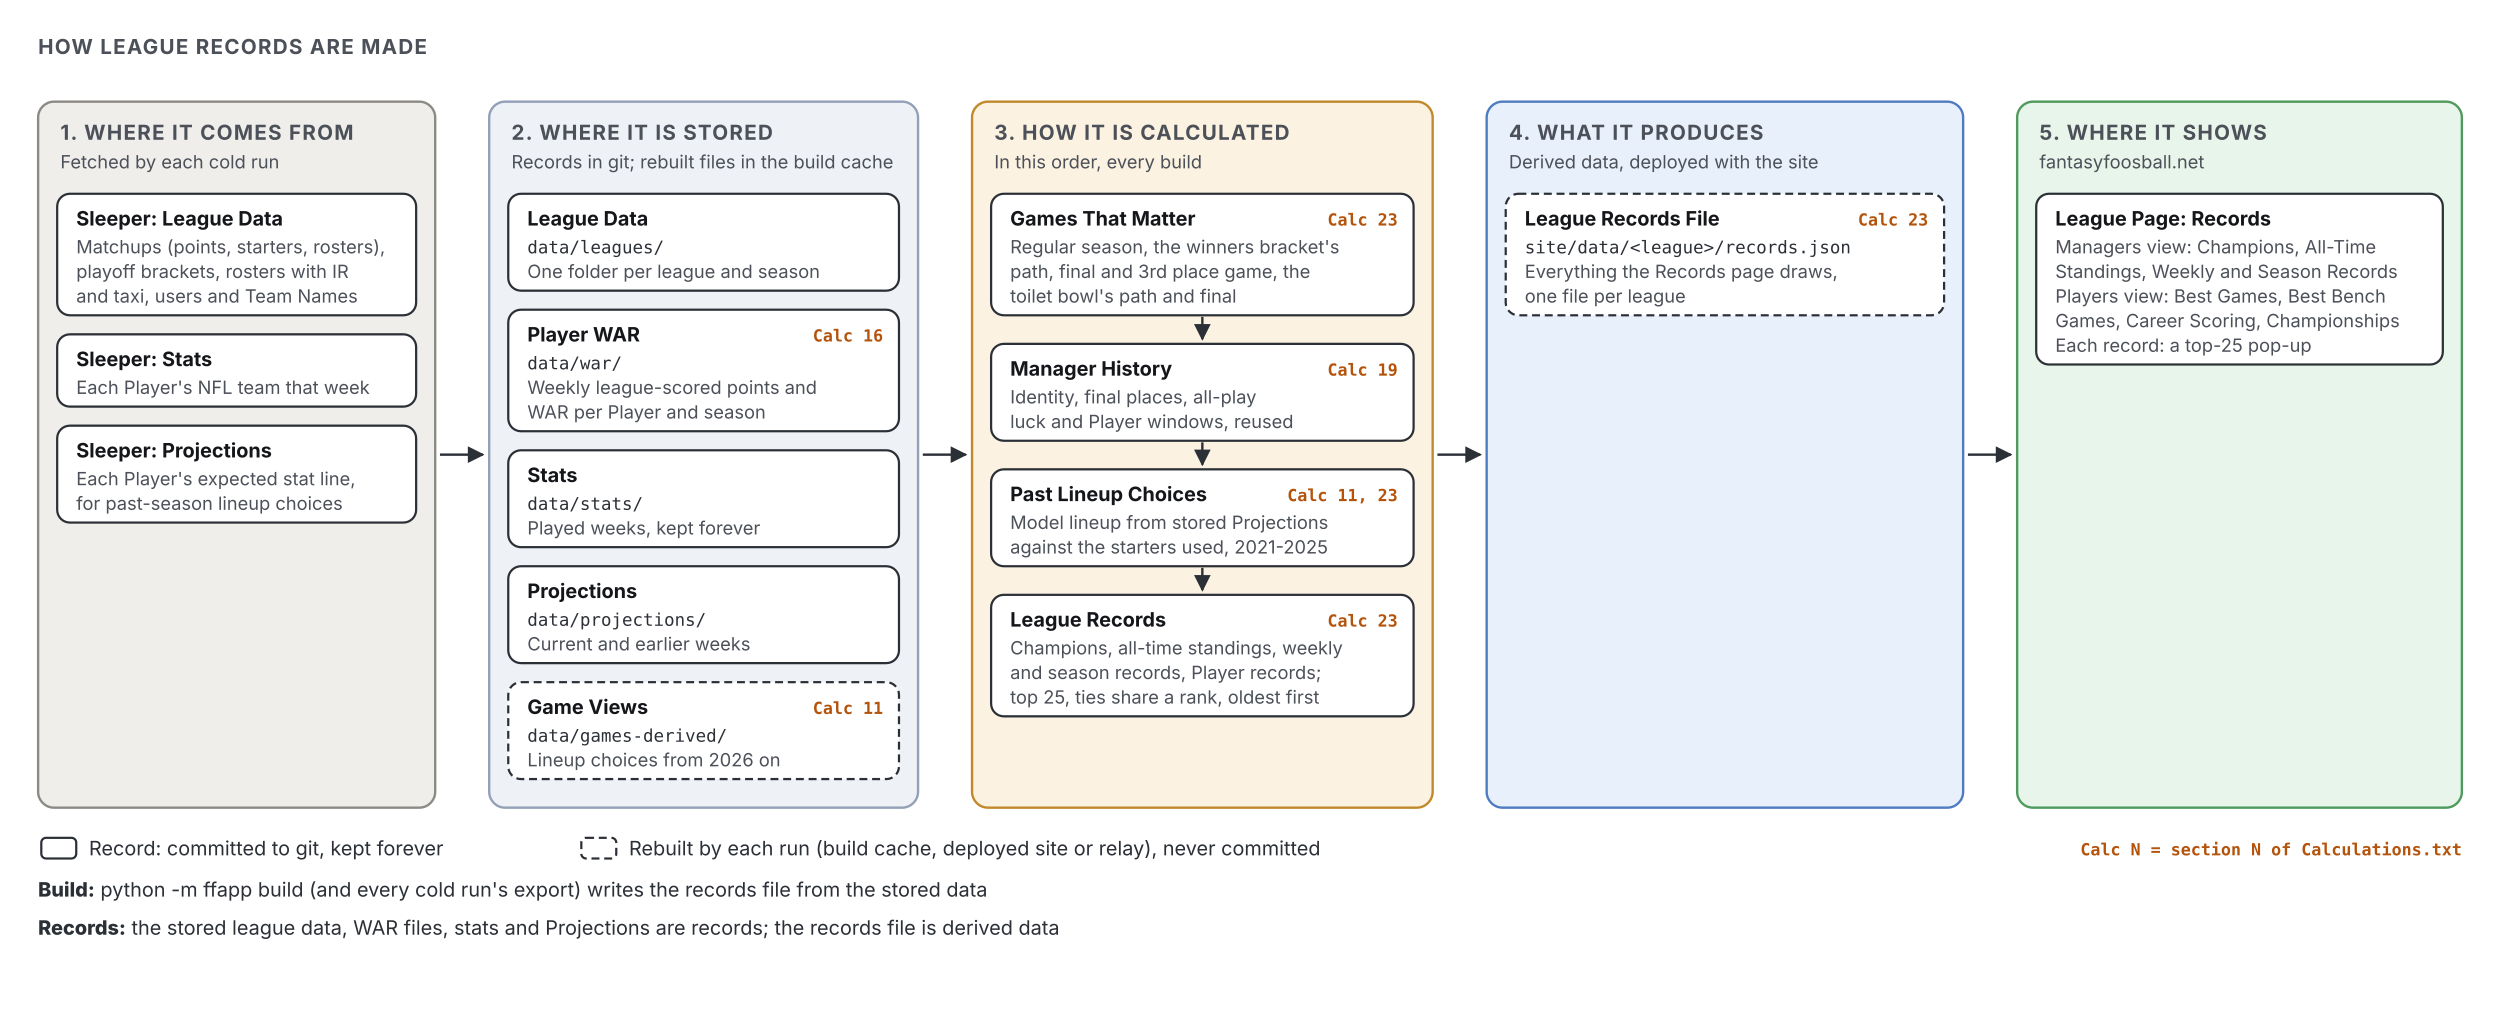
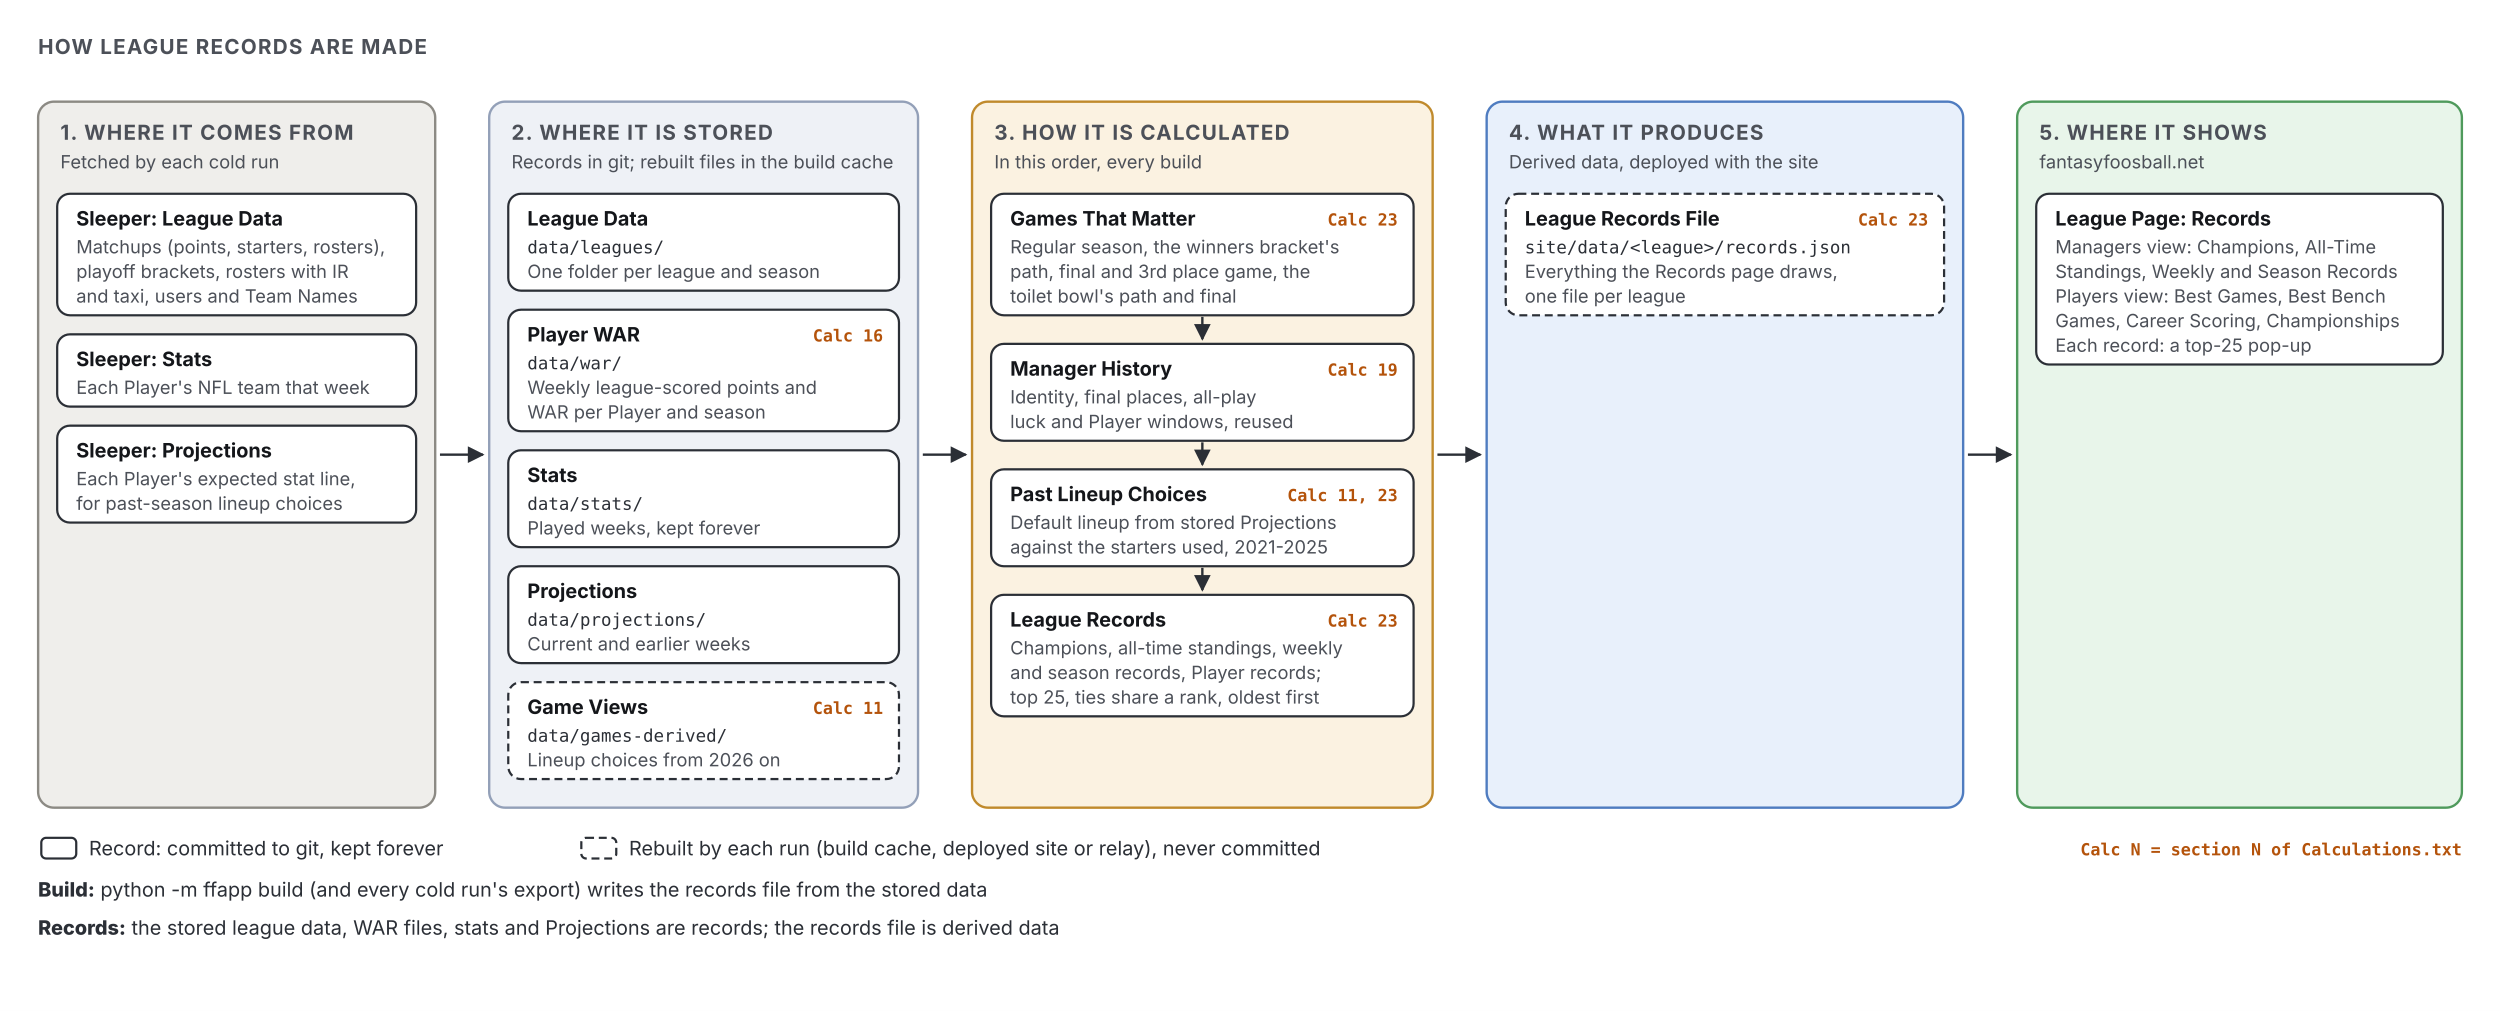
<svg xmlns="http://www.w3.org/2000/svg" viewBox="0 0 1574 636.5" width="1574" height="636.5" role="img" aria-labelledby="lr-t" font-family="Inter, system-ui, -apple-system, Segoe UI, Roboto, sans-serif">
  <style>
.grp { stroke-width: 1.5; } .g1 { fill: #efeeeb; stroke: #8c8a84; } .g2 { fill: #eef1f6; stroke: #93a0b8; }
.g3 { fill: #fbf2e1; stroke: #c08a2c; } .g4 { fill: #e8f0fb; stroke: #4f7cc0; } .g5 { fill: #e8f5ea; stroke: #4f9a5c; }
.gl { font-weight: 700; font-size: 13px; letter-spacing: 0.06em; fill: #4c5058; }
.gs { font-size: 11.5px; fill: #4c5058; }
.st { fill: #ffffff; stroke: #2b2f36; stroke-width: 1.4; } .st.rebuilt { stroke-dasharray: 5 3; }
.stt { font-weight: 700; font-size: 12.5px; fill: #14161a; } .sd { font-size: 11.5px; fill: #4c5058; }
.ref { font-size: 10.5px; font-weight: 700; fill: #b4530b; font-family: ui-monospace, Consolas, monospace; }
.path { font-size: 11px; fill: #2b2f36; font-family: ui-monospace, Consolas, monospace; }
.e { fill: none; stroke: #2b2f36; stroke-width: 1.5; } .ah { fill: #2b2f36; }
.lg { font-size: 12.5px; fill: #2b2f36; } .lgn { font-weight: 800; }
</style>
  <rect width="1574" height="636.5" fill="#ffffff" />
  <defs>
    <marker id="a" viewBox="0 0 10 10" refX="9" refY="5" markerWidth="7" markerHeight="7" orient="auto-start-reverse">
      <path d="M0 0 L10 5 L0 10 z" class="ah" />
    </marker>
  </defs>
  <text x="24" y="34" class="gl" text-anchor="start">HOW LEAGUE RECORDS ARE MADE</text>
  <rect x="24" y="64" width="250" height="444.5" rx="10" class="grp g1" />
  <text x="38" y="88" class="gl" text-anchor="start">1. WHERE IT COMES FROM</text>
  <text x="38" y="106" class="gs" text-anchor="start">Fetched by each cold run</text>
  <rect x="36" y="122" width="226" height="76.5" rx="8" class="st" />
  <text x="48" y="142" class="stt" text-anchor="start">Sleeper: League Data</text>
  <text x="48" y="159.5" class="sd" text-anchor="start">Matchups (points, starters, rosters),</text>
  <text x="48" y="175.0" class="sd" text-anchor="start">playoff brackets, rosters with IR</text>
  <text x="48" y="190.5" class="sd" text-anchor="start">and taxi, users and Team Names</text>
  <rect x="36" y="210.5" width="226" height="45.5" rx="8" class="st" />
  <text x="48" y="230.5" class="stt" text-anchor="start">Sleeper: Stats</text>
  <text x="48" y="248.0" class="sd" text-anchor="start">Each Player's NFL team that week</text>
  <rect x="36" y="268.0" width="226" height="61.0" rx="8" class="st" />
  <text x="48" y="288.0" class="stt" text-anchor="start">Sleeper: Projections</text>
  <text x="48" y="305.5" class="sd" text-anchor="start">Each Player's expected stat line,</text>
  <text x="48" y="321.0" class="sd" text-anchor="start">for past-season lineup choices</text>
  <rect x="308" y="64" width="270" height="444.5" rx="10" class="grp g2" />
  <text x="322" y="88" class="gl" text-anchor="start">2. WHERE IT IS STORED</text>
  <text x="322" y="106" class="gs" text-anchor="start">Records in git; rebuilt files in the build cache</text>
  <rect x="320" y="122" width="246" height="61.0" rx="8" class="st" />
  <text x="332" y="142" class="stt" text-anchor="start">League Data</text>
  <text x="332" y="159.5" class="path" text-anchor="start">data/leagues/</text>
  <text x="332" y="175.0" class="sd" text-anchor="start">One folder per league and season</text>
  <rect x="320" y="195.0" width="246" height="76.5" rx="8" class="st" />
  <text x="332" y="215.0" class="stt" text-anchor="start">Player WAR</text>
  <text x="556" y="215.0" class="ref" text-anchor="end">Calc 16</text>
  <text x="332" y="232.5" class="path" text-anchor="start">data/war/</text>
  <text x="332" y="248.0" class="sd" text-anchor="start">Weekly league-scored points and</text>
  <text x="332" y="263.5" class="sd" text-anchor="start">WAR per Player and season</text>
  <rect x="320" y="283.5" width="246" height="61.0" rx="8" class="st" />
  <text x="332" y="303.5" class="stt" text-anchor="start">Stats</text>
  <text x="332" y="321.0" class="path" text-anchor="start">data/stats/</text>
  <text x="332" y="336.5" class="sd" text-anchor="start">Played weeks, kept forever</text>
  <rect x="320" y="356.5" width="246" height="61.0" rx="8" class="st" />
  <text x="332" y="376.5" class="stt" text-anchor="start">Projections</text>
  <text x="332" y="394.0" class="path" text-anchor="start">data/projections/</text>
  <text x="332" y="409.5" class="sd" text-anchor="start">Current and earlier weeks</text>
  <rect x="320" y="429.5" width="246" height="61.0" rx="8" class="st rebuilt" />
  <text x="332" y="449.5" class="stt" text-anchor="start">Game Views</text>
  <text x="556" y="449.5" class="ref" text-anchor="end">Calc 11</text>
  <text x="332" y="467.0" class="path" text-anchor="start">data/games-derived/</text>
  <text x="332" y="482.5" class="sd" text-anchor="start">Lineup choices from 2026 on</text>
  <rect x="612" y="64" width="290" height="444.5" rx="10" class="grp g3" />
  <text x="626" y="88" class="gl" text-anchor="start">3. HOW IT IS CALCULATED</text>
  <text x="626" y="106" class="gs" text-anchor="start">In this order, every build</text>
  <rect x="624" y="122" width="266" height="76.5" rx="8" class="st" />
  <text x="636" y="142" class="stt" text-anchor="start">Games That Matter</text>
  <text x="880" y="142" class="ref" text-anchor="end">Calc 23</text>
  <text x="636" y="159.5" class="sd" text-anchor="start">Regular season, the winners bracket's</text>
  <text x="636" y="175.0" class="sd" text-anchor="start">path, final and 3rd place game, the</text>
  <text x="636" y="190.5" class="sd" text-anchor="start">toilet bowl's path and final</text>
  <rect x="624" y="216.5" width="266" height="61.0" rx="8" class="st" />
  <text x="636" y="236.5" class="stt" text-anchor="start">Manager History</text>
  <text x="880" y="236.5" class="ref" text-anchor="end">Calc 19</text>
  <text x="636" y="254.0" class="sd" text-anchor="start">Identity, final places, all-play</text>
  <text x="636" y="269.5" class="sd" text-anchor="start">luck and Player windows, reused</text>
  <path d="M757.0 199.5 V213.5" class="e" marker-end="url(#a)" />
  <rect x="624" y="295.5" width="266" height="61.0" rx="8" class="st" />
  <text x="636" y="315.5" class="stt" text-anchor="start">Past Lineup Choices</text>
  <text x="880" y="315.5" class="ref" text-anchor="end">Calc 11, 23</text>
-   <text x="636" y="333.0" class="sd" text-anchor="start">Model lineup from stored Projections</text>
+   <text x="636" y="333.0" class="sd" text-anchor="start">Default lineup from stored Projections</text>
  <text x="636" y="348.5" class="sd" text-anchor="start">against the starters used, 2021-2025</text>
  <path d="M757.0 278.5 V292.5" class="e" marker-end="url(#a)" />
  <rect x="624" y="374.5" width="266" height="76.5" rx="8" class="st" />
  <text x="636" y="394.5" class="stt" text-anchor="start">League Records</text>
  <text x="880" y="394.5" class="ref" text-anchor="end">Calc 23</text>
  <text x="636" y="412.0" class="sd" text-anchor="start">Champions, all-time standings, weekly</text>
  <text x="636" y="427.5" class="sd" text-anchor="start">and season records, Player records;</text>
  <text x="636" y="443.0" class="sd" text-anchor="start">top 25, ties share a rank, oldest first</text>
  <path d="M757.0 357.5 V371.5" class="e" marker-end="url(#a)" />
  <rect x="936" y="64" width="300" height="444.5" rx="10" class="grp g4" />
  <text x="950" y="88" class="gl" text-anchor="start">4. WHAT IT PRODUCES</text>
  <text x="950" y="106" class="gs" text-anchor="start">Derived data, deployed with the site</text>
  <rect x="948" y="122" width="276" height="76.5" rx="8" class="st rebuilt" />
  <text x="960" y="142" class="stt" text-anchor="start">League Records File</text>
  <text x="1214" y="142" class="ref" text-anchor="end">Calc 23</text>
  <text x="960" y="159.5" class="path" text-anchor="start">site/data/&lt;league&gt;/records.json</text>
  <text x="960" y="175.0" class="sd" text-anchor="start">Everything the Records page draws,</text>
  <text x="960" y="190.5" class="sd" text-anchor="start">one file per league</text>
  <rect x="1270" y="64" width="280" height="444.5" rx="10" class="grp g5" />
  <text x="1284" y="88" class="gl" text-anchor="start">5. WHERE IT SHOWS</text>
  <text x="1284" y="106" class="gs" text-anchor="start">fantasyfoosball.net</text>
  <rect x="1282" y="122" width="256" height="107.5" rx="8" class="st" />
  <text x="1294" y="142" class="stt" text-anchor="start">League Page: Records</text>
  <text x="1294" y="159.5" class="sd" text-anchor="start">Managers view: Champions, All-Time</text>
  <text x="1294" y="175.0" class="sd" text-anchor="start">Standings, Weekly and Season Records</text>
  <text x="1294" y="190.5" class="sd" text-anchor="start">Players view: Best Games, Best Bench</text>
  <text x="1294" y="206.0" class="sd" text-anchor="start">Games, Career Scoring, Championships</text>
  <text x="1294" y="221.5" class="sd" text-anchor="start">Each record: a top-25 pop-up</text>
  <path d="M277 286.25 H304" class="e" marker-end="url(#a)" />
  <path d="M581 286.25 H608" class="e" marker-end="url(#a)" />
  <path d="M905 286.25 H932" class="e" marker-end="url(#a)" />
  <path d="M1239 286.25 H1266" class="e" marker-end="url(#a)" />
  <rect x="26" y="527.5" width="22" height="13" rx="3" class="st" />
  <text x="56" y="538.5" class="lg" text-anchor="start">Record: committed to git, kept forever</text>
  <rect x="366" y="527.5" width="22" height="13" rx="3" class="st rebuilt" />
  <text x="396" y="538.5" class="lg" text-anchor="start">Rebuilt by each run (build cache, deployed site or relay), never committed</text>
  <text x="1550" y="538.5" class="ref" text-anchor="end">Calc N = section N of Calculations.txt</text>
  <text x="24" y="564.5" class="lg">
    <tspan class="lgn">Build:</tspan> python -m ffapp build (and every cold run's export) writes the records file from the stored data</text>
  <text x="24" y="588.5" class="lg">
    <tspan class="lgn">Records:</tspan> the stored league data, WAR files, stats and Projections are records; the records file is derived data</text>
</svg>
